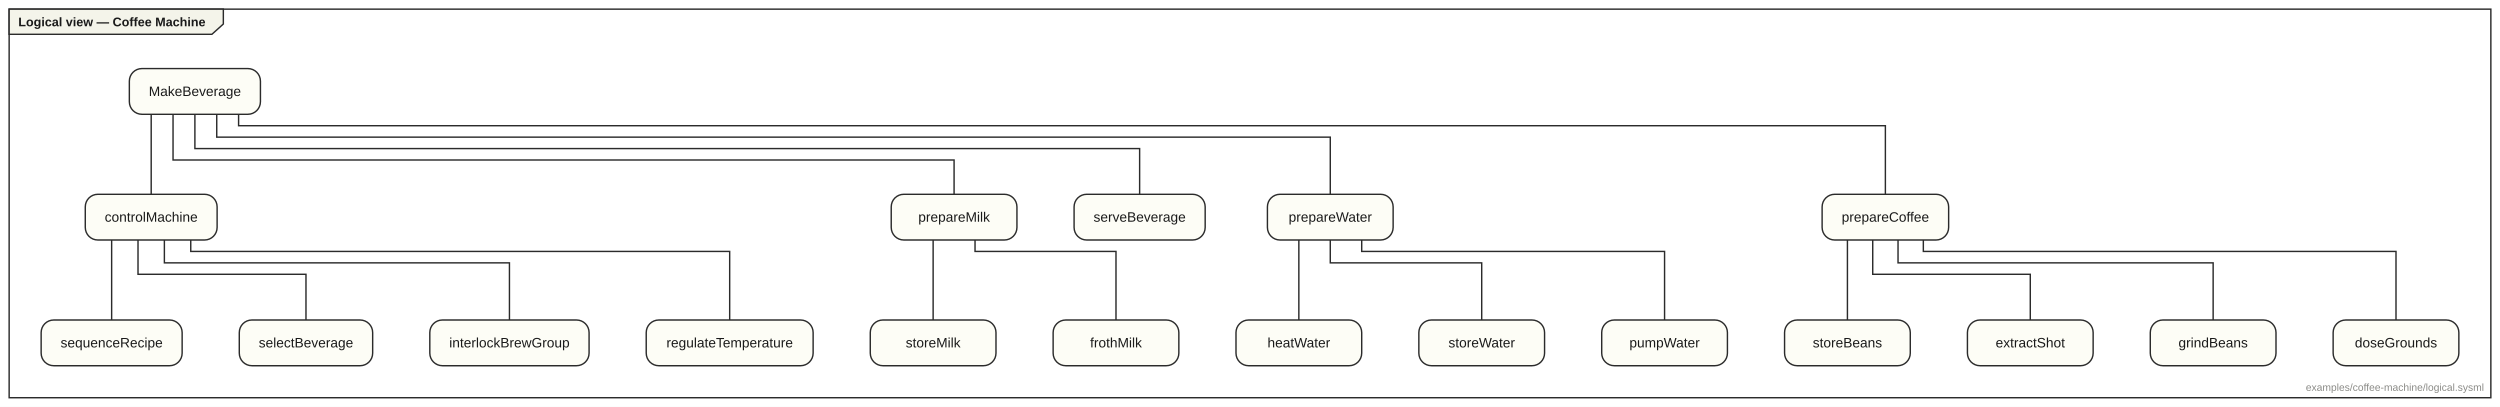
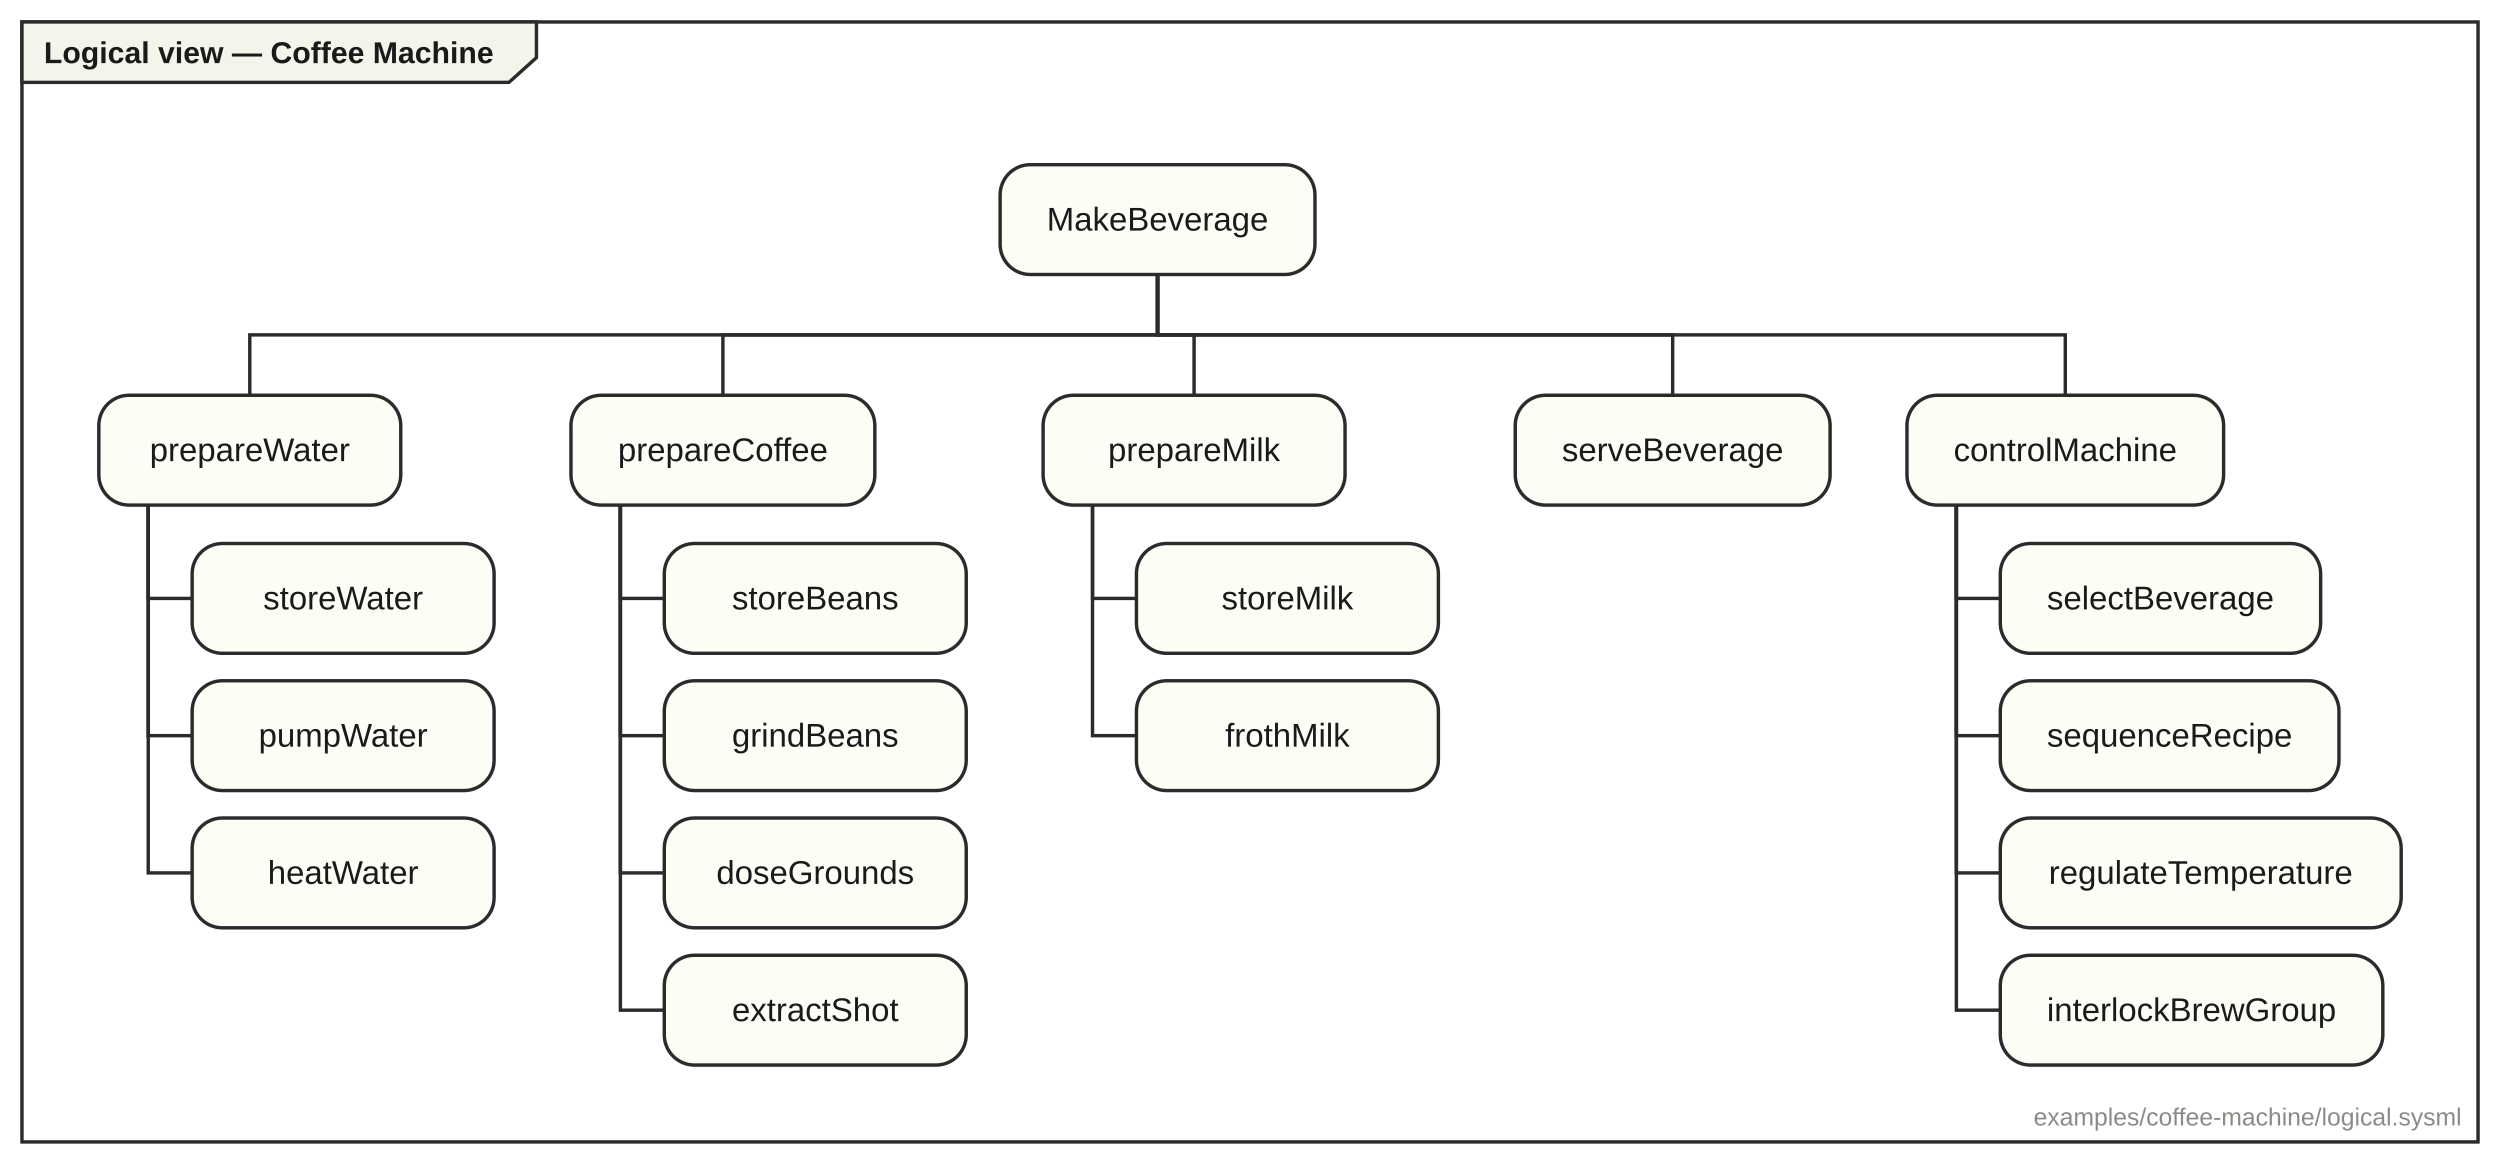
- <svg xmlns="http://www.w3.org/2000/svg" width="2187.484" height="356" viewBox="0 0 2187.484 356" font-family="Arial, Helvetica, Segoe UI, sans-serif">
+ <svg xmlns="http://www.w3.org/2000/svg" width="910.744" height="424" viewBox="0 0 910.744 424" font-family="Arial, Helvetica, Segoe UI, sans-serif">
  <defs>
    <marker id="triangle" markerWidth="14" markerHeight="12" refX="12" refY="5" orient="auto-start-reverse" markerUnits="userSpaceOnUse">
      <path d="M0,0 L12,5 L0,10 z" fill="white" stroke="#2b2b2b" stroke-width="1.25" />
    </marker>
    <marker id="diamond" markerWidth="18" markerHeight="12" refX="15" refY="5" orient="auto-start-reverse" markerUnits="userSpaceOnUse">
      <path d="M1,5 L8,1 L15,5 L8,9 z" fill="#2b2b2b" stroke="#2b2b2b" />
    </marker>
    <marker id="openArrow" markerWidth="12" markerHeight="12" refX="10" refY="5" orient="auto" markerUnits="userSpaceOnUse">
      <path d="M0,0 L10,5 L0,10" fill="none" stroke="#2b2b2b" stroke-width="1.25" />
    </marker>
  </defs>
-   <rect x="0" y="0" width="2187.484" height="356" fill="white" />
-   <rect x="8" y="8" width="2171.484" height="340" fill="none" stroke="#2b2b2b" stroke-width="1.25" />
+   <rect x="0" y="0" width="910.744" height="424" fill="white" />
+   <rect x="8" y="8" width="894.744" height="408" fill="none" stroke="#2b2b2b" stroke-width="1.25" />
  <path d="M8,8 L8,30 L185.423,30 L195.423,21 L195.423,8 Z" fill="#f4f4ea" stroke="#2b2b2b" stroke-width="1.25" />
  <text x="16" y="23" font-size="11" font-weight="600" fill="#1a1a1a">Logical view — Coffee Machine</text>
-   <text x="2173.484" y="342" text-anchor="end" font-size="9" fill="#8a8a86">examples/coffee-machine/logical.sysml</text>
+   <text x="896.744" y="410" text-anchor="end" font-size="9" fill="#8a8a86">examples/coffee-machine/logical.sysml</text>
  <g>
-     <rect x="113.179" y="60" width="114.7" height="40" rx="11" ry="11" fill="#fdfdf6" stroke="#2b2b2b" stroke-width="1.25" />
-     <text x="170.529" y="84" text-anchor="middle" font-size="12" fill="#1a1a1a">MakeBeverage</text>
+     <rect x="364.34" y="60" width="114.7" height="40" rx="11" ry="11" fill="#fdfdf6" stroke="#2b2b2b" stroke-width="1.25" />
+     <text x="421.69" y="84" text-anchor="middle" font-size="12" fill="#1a1a1a">MakeBeverage</text>
  </g>
  <g>
-     <rect x="1108.984" y="170" width="110" height="40" rx="11" ry="11" fill="#fdfdf6" stroke="#2b2b2b" stroke-width="1.25" />
-     <text x="1163.984" y="194" text-anchor="middle" font-size="12" fill="#1a1a1a">prepareWater</text>
+     <rect x="36" y="144" width="110" height="40" rx="11" ry="11" fill="#fdfdf6" stroke="#2b2b2b" stroke-width="1.25" />
+     <text x="91" y="168" text-anchor="middle" font-size="12" fill="#1a1a1a">prepareWater</text>
  </g>
  <g>
-     <rect x="1241.484" y="280" width="110" height="40" rx="11" ry="11" fill="#fdfdf6" stroke="#2b2b2b" stroke-width="1.25" />
-     <text x="1296.484" y="304" text-anchor="middle" font-size="12" fill="#1a1a1a">storeWater</text>
+     <rect x="70" y="198" width="110" height="40" rx="11" ry="11" fill="#fdfdf6" stroke="#2b2b2b" stroke-width="1.25" />
+     <text x="125" y="222" text-anchor="middle" font-size="12" fill="#1a1a1a">storeWater</text>
  </g>
  <g>
-     <rect x="1401.484" y="280" width="110" height="40" rx="11" ry="11" fill="#fdfdf6" stroke="#2b2b2b" stroke-width="1.25" />
-     <text x="1456.484" y="304" text-anchor="middle" font-size="12" fill="#1a1a1a">pumpWater</text>
+     <rect x="70" y="248" width="110" height="40" rx="11" ry="11" fill="#fdfdf6" stroke="#2b2b2b" stroke-width="1.25" />
+     <text x="125" y="272" text-anchor="middle" font-size="12" fill="#1a1a1a">pumpWater</text>
  </g>
  <g>
-     <rect x="1081.484" y="280" width="110" height="40" rx="11" ry="11" fill="#fdfdf6" stroke="#2b2b2b" stroke-width="1.25" />
-     <text x="1136.484" y="304" text-anchor="middle" font-size="12" fill="#1a1a1a">heatWater</text>
+     <rect x="70" y="298" width="110" height="40" rx="11" ry="11" fill="#fdfdf6" stroke="#2b2b2b" stroke-width="1.25" />
+     <text x="125" y="322" text-anchor="middle" font-size="12" fill="#1a1a1a">heatWater</text>
  </g>
  <g>
-     <rect x="1594.343" y="170" width="110.704" height="40" rx="11" ry="11" fill="#fdfdf6" stroke="#2b2b2b" stroke-width="1.25" />
-     <text x="1649.695" y="194" text-anchor="middle" font-size="12" fill="#1a1a1a">prepareCoffee</text>
+     <rect x="208" y="144" width="110.704" height="40" rx="11" ry="11" fill="#fdfdf6" stroke="#2b2b2b" stroke-width="1.25" />
+     <text x="263.352" y="168" text-anchor="middle" font-size="12" fill="#1a1a1a">prepareCoffee</text>
  </g>
  <g>
-     <rect x="1561.484" y="280" width="110" height="40" rx="11" ry="11" fill="#fdfdf6" stroke="#2b2b2b" stroke-width="1.25" />
-     <text x="1616.484" y="304" text-anchor="middle" font-size="12" fill="#1a1a1a">storeBeans</text>
+     <rect x="242" y="198" width="110" height="40" rx="11" ry="11" fill="#fdfdf6" stroke="#2b2b2b" stroke-width="1.25" />
+     <text x="297" y="222" text-anchor="middle" font-size="12" fill="#1a1a1a">storeBeans</text>
  </g>
  <g>
-     <rect x="1881.484" y="280" width="110" height="40" rx="11" ry="11" fill="#fdfdf6" stroke="#2b2b2b" stroke-width="1.25" />
-     <text x="1936.484" y="304" text-anchor="middle" font-size="12" fill="#1a1a1a">grindBeans</text>
+     <rect x="242" y="248" width="110" height="40" rx="11" ry="11" fill="#fdfdf6" stroke="#2b2b2b" stroke-width="1.25" />
+     <text x="297" y="272" text-anchor="middle" font-size="12" fill="#1a1a1a">grindBeans</text>
  </g>
  <g>
-     <rect x="2041.484" y="280" width="110" height="40" rx="11" ry="11" fill="#fdfdf6" stroke="#2b2b2b" stroke-width="1.25" />
-     <text x="2096.484" y="304" text-anchor="middle" font-size="12" fill="#1a1a1a">doseGrounds</text>
+     <rect x="242" y="298" width="110" height="40" rx="11" ry="11" fill="#fdfdf6" stroke="#2b2b2b" stroke-width="1.25" />
+     <text x="297" y="322" text-anchor="middle" font-size="12" fill="#1a1a1a">doseGrounds</text>
  </g>
  <g>
-     <rect x="1721.484" y="280" width="110" height="40" rx="11" ry="11" fill="#fdfdf6" stroke="#2b2b2b" stroke-width="1.25" />
-     <text x="1776.484" y="304" text-anchor="middle" font-size="12" fill="#1a1a1a">extractShot</text>
+     <rect x="242" y="348" width="110" height="40" rx="11" ry="11" fill="#fdfdf6" stroke="#2b2b2b" stroke-width="1.25" />
+     <text x="297" y="372" text-anchor="middle" font-size="12" fill="#1a1a1a">extractShot</text>
  </g>
  <g>
-     <rect x="779.817" y="170" width="110" height="40" rx="11" ry="11" fill="#fdfdf6" stroke="#2b2b2b" stroke-width="1.25" />
-     <text x="834.817" y="194" text-anchor="middle" font-size="12" fill="#1a1a1a">prepareMilk</text>
+     <rect x="380" y="144" width="110" height="40" rx="11" ry="11" fill="#fdfdf6" stroke="#2b2b2b" stroke-width="1.25" />
+     <text x="435" y="168" text-anchor="middle" font-size="12" fill="#1a1a1a">prepareMilk</text>
  </g>
  <g>
-     <rect x="761.484" y="280" width="110" height="40" rx="11" ry="11" fill="#fdfdf6" stroke="#2b2b2b" stroke-width="1.25" />
-     <text x="816.484" y="304" text-anchor="middle" font-size="12" fill="#1a1a1a">storeMilk</text>
+     <rect x="414" y="198" width="110" height="40" rx="11" ry="11" fill="#fdfdf6" stroke="#2b2b2b" stroke-width="1.25" />
+     <text x="469" y="222" text-anchor="middle" font-size="12" fill="#1a1a1a">storeMilk</text>
  </g>
  <g>
-     <rect x="921.484" y="280" width="110" height="40" rx="11" ry="11" fill="#fdfdf6" stroke="#2b2b2b" stroke-width="1.25" />
-     <text x="976.484" y="304" text-anchor="middle" font-size="12" fill="#1a1a1a">frothMilk</text>
+     <rect x="414" y="248" width="110" height="40" rx="11" ry="11" fill="#fdfdf6" stroke="#2b2b2b" stroke-width="1.25" />
+     <text x="469" y="272" text-anchor="middle" font-size="12" fill="#1a1a1a">frothMilk</text>
  </g>
  <g>
-     <rect x="939.817" y="170" width="114.7" height="40" rx="11" ry="11" fill="#fdfdf6" stroke="#2b2b2b" stroke-width="1.25" />
-     <text x="997.167" y="194" text-anchor="middle" font-size="12" fill="#1a1a1a">serveBeverage</text>
+     <rect x="552" y="144" width="114.7" height="40" rx="11" ry="11" fill="#fdfdf6" stroke="#2b2b2b" stroke-width="1.25" />
+     <text x="609.35" y="168" text-anchor="middle" font-size="12" fill="#1a1a1a">serveBeverage</text>
  </g>
  <g>
-     <rect x="74.616" y="170" width="115.36" height="40" rx="11" ry="11" fill="#fdfdf6" stroke="#2b2b2b" stroke-width="1.25" />
-     <text x="132.296" y="194" text-anchor="middle" font-size="12" fill="#1a1a1a">controlMachine</text>
+     <rect x="694.7" y="144" width="115.36" height="40" rx="11" ry="11" fill="#fdfdf6" stroke="#2b2b2b" stroke-width="1.25" />
+     <text x="752.38" y="168" text-anchor="middle" font-size="12" fill="#1a1a1a">controlMachine</text>
  </g>
  <g>
-     <rect x="209.376" y="280" width="116.704" height="40" rx="11" ry="11" fill="#fdfdf6" stroke="#2b2b2b" stroke-width="1.25" />
-     <text x="267.728" y="304" text-anchor="middle" font-size="12" fill="#1a1a1a">selectBeverage</text>
+     <rect x="728.7" y="198" width="116.704" height="40" rx="11" ry="11" fill="#fdfdf6" stroke="#2b2b2b" stroke-width="1.25" />
+     <text x="787.052" y="222" text-anchor="middle" font-size="12" fill="#1a1a1a">selectBeverage</text>
  </g>
  <g>
-     <rect x="36" y="280" width="123.376" height="40" rx="11" ry="11" fill="#fdfdf6" stroke="#2b2b2b" stroke-width="1.25" />
-     <text x="97.688" y="304" text-anchor="middle" font-size="12" fill="#1a1a1a">sequenceRecipe</text>
+     <rect x="728.7" y="248" width="123.376" height="40" rx="11" ry="11" fill="#fdfdf6" stroke="#2b2b2b" stroke-width="1.25" />
+     <text x="790.388" y="272" text-anchor="middle" font-size="12" fill="#1a1a1a">sequenceRecipe</text>
  </g>
  <g>
-     <rect x="565.44" y="280" width="146.044" height="40" rx="11" ry="11" fill="#fdfdf6" stroke="#2b2b2b" stroke-width="1.25" />
-     <text x="638.462" y="304" text-anchor="middle" font-size="12" fill="#1a1a1a">regulateTemperature</text>
+     <rect x="728.7" y="298" width="146.044" height="40" rx="11" ry="11" fill="#fdfdf6" stroke="#2b2b2b" stroke-width="1.25" />
+     <text x="801.722" y="322" text-anchor="middle" font-size="12" fill="#1a1a1a">regulateTemperature</text>
  </g>
  <g>
-     <rect x="376.08" y="280" width="139.36" height="40" rx="11" ry="11" fill="#fdfdf6" stroke="#2b2b2b" stroke-width="1.25" />
-     <text x="445.76" y="304" text-anchor="middle" font-size="12" fill="#1a1a1a">interlockBrewGroup</text>
+     <rect x="728.7" y="348" width="139.36" height="40" rx="11" ry="11" fill="#fdfdf6" stroke="#2b2b2b" stroke-width="1.25" />
+     <text x="798.38" y="372" text-anchor="middle" font-size="12" fill="#1a1a1a">interlockBrewGroup</text>
  </g>
-   <polyline points="1163.984,210 1163.984,230 1296.484,230 1296.484,280" fill="none" stroke="#2b2b2b" stroke-width="1.25" />
-   <polyline points="1191.484,210 1191.484,220 1456.484,220 1456.484,280" fill="none" stroke="#2b2b2b" stroke-width="1.25" />
-   <polyline points="1136.484,210 1136.484,280" fill="none" stroke="#2b2b2b" stroke-width="1.25" />
-   <polyline points="189.646,100 189.646,120 1163.984,120 1163.984,170" fill="none" stroke="#2b2b2b" stroke-width="1.25" />
-   <polyline points="1616.484,210 1616.484,280" fill="none" stroke="#2b2b2b" stroke-width="1.25" />
-   <polyline points="1660.766,210 1660.766,230 1936.484,230 1936.484,280" fill="none" stroke="#2b2b2b" stroke-width="1.25" />
-   <polyline points="1682.906,210 1682.906,220 2096.484,220 2096.484,280" fill="none" stroke="#2b2b2b" stroke-width="1.25" />
-   <polyline points="1638.625,210 1638.625,240 1776.484,240 1776.484,280" fill="none" stroke="#2b2b2b" stroke-width="1.25" />
-   <polyline points="208.763,100 208.763,110 1649.695,110 1649.695,170" fill="none" stroke="#2b2b2b" stroke-width="1.25" />
-   <polyline points="816.484,210 816.484,280" fill="none" stroke="#2b2b2b" stroke-width="1.25" />
-   <polyline points="853.151,210 853.151,220 976.484,220 976.484,280" fill="none" stroke="#2b2b2b" stroke-width="1.25" />
-   <polyline points="151.413,100 151.413,140 834.817,140 834.817,170" fill="none" stroke="#2b2b2b" stroke-width="1.25" />
-   <polyline points="170.529,100 170.529,130 997.167,130 997.167,170" fill="none" stroke="#2b2b2b" stroke-width="1.25" />
-   <polyline points="120.76,210 120.76,240 267.728,240 267.728,280" fill="none" stroke="#2b2b2b" stroke-width="1.25" />
-   <polyline points="97.688,210 97.688,280" fill="none" stroke="#2b2b2b" stroke-width="1.25" />
-   <polyline points="166.904,210 166.904,220 638.462,220 638.462,280" fill="none" stroke="#2b2b2b" stroke-width="1.25" />
-   <polyline points="143.832,210 143.832,230 445.76,230 445.76,280" fill="none" stroke="#2b2b2b" stroke-width="1.25" />
-   <polyline points="132.296,100 132.296,170" fill="none" stroke="#2b2b2b" stroke-width="1.25" />
+   <polyline points="54,184 54,218 70,218" fill="none" stroke="#2b2b2b" stroke-width="1.25" />
+   <polyline points="54,184 54,268 70,268" fill="none" stroke="#2b2b2b" stroke-width="1.25" />
+   <polyline points="54,184 54,318 70,318" fill="none" stroke="#2b2b2b" stroke-width="1.25" />
+   <polyline points="421.69,100 421.69,122 91,122 91,144" fill="none" stroke="#2b2b2b" stroke-width="1.25" />
+   <polyline points="226,184 226,218 242,218" fill="none" stroke="#2b2b2b" stroke-width="1.25" />
+   <polyline points="226,184 226,268 242,268" fill="none" stroke="#2b2b2b" stroke-width="1.25" />
+   <polyline points="226,184 226,318 242,318" fill="none" stroke="#2b2b2b" stroke-width="1.25" />
+   <polyline points="226,184 226,368 242,368" fill="none" stroke="#2b2b2b" stroke-width="1.25" />
+   <polyline points="421.69,100 421.69,122 263.352,122 263.352,144" fill="none" stroke="#2b2b2b" stroke-width="1.25" />
+   <polyline points="398,184 398,218 414,218" fill="none" stroke="#2b2b2b" stroke-width="1.25" />
+   <polyline points="398,184 398,268 414,268" fill="none" stroke="#2b2b2b" stroke-width="1.25" />
+   <polyline points="421.69,100 421.69,122 435,122 435,144" fill="none" stroke="#2b2b2b" stroke-width="1.25" />
+   <polyline points="421.69,100 421.69,122 609.35,122 609.35,144" fill="none" stroke="#2b2b2b" stroke-width="1.25" />
+   <polyline points="712.7,184 712.7,218 728.7,218" fill="none" stroke="#2b2b2b" stroke-width="1.25" />
+   <polyline points="712.7,184 712.7,268 728.7,268" fill="none" stroke="#2b2b2b" stroke-width="1.25" />
+   <polyline points="712.7,184 712.7,318 728.7,318" fill="none" stroke="#2b2b2b" stroke-width="1.25" />
+   <polyline points="712.7,184 712.7,368 728.7,368" fill="none" stroke="#2b2b2b" stroke-width="1.25" />
+   <polyline points="421.69,100 421.69,122 752.38,122 752.38,144" fill="none" stroke="#2b2b2b" stroke-width="1.25" />
</svg>
